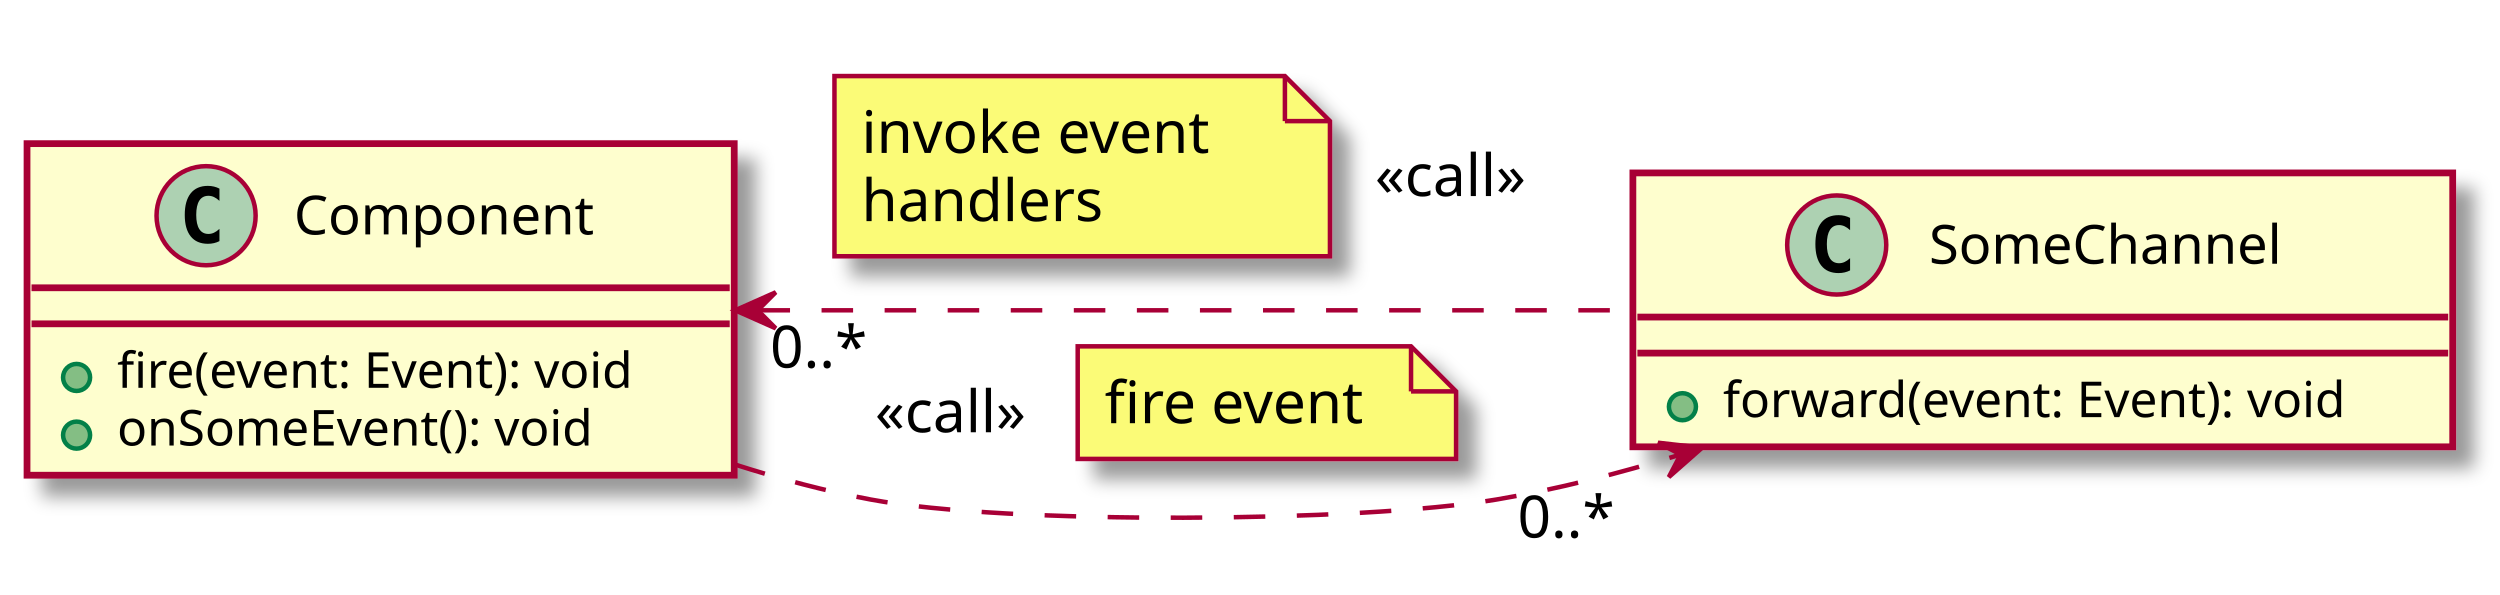
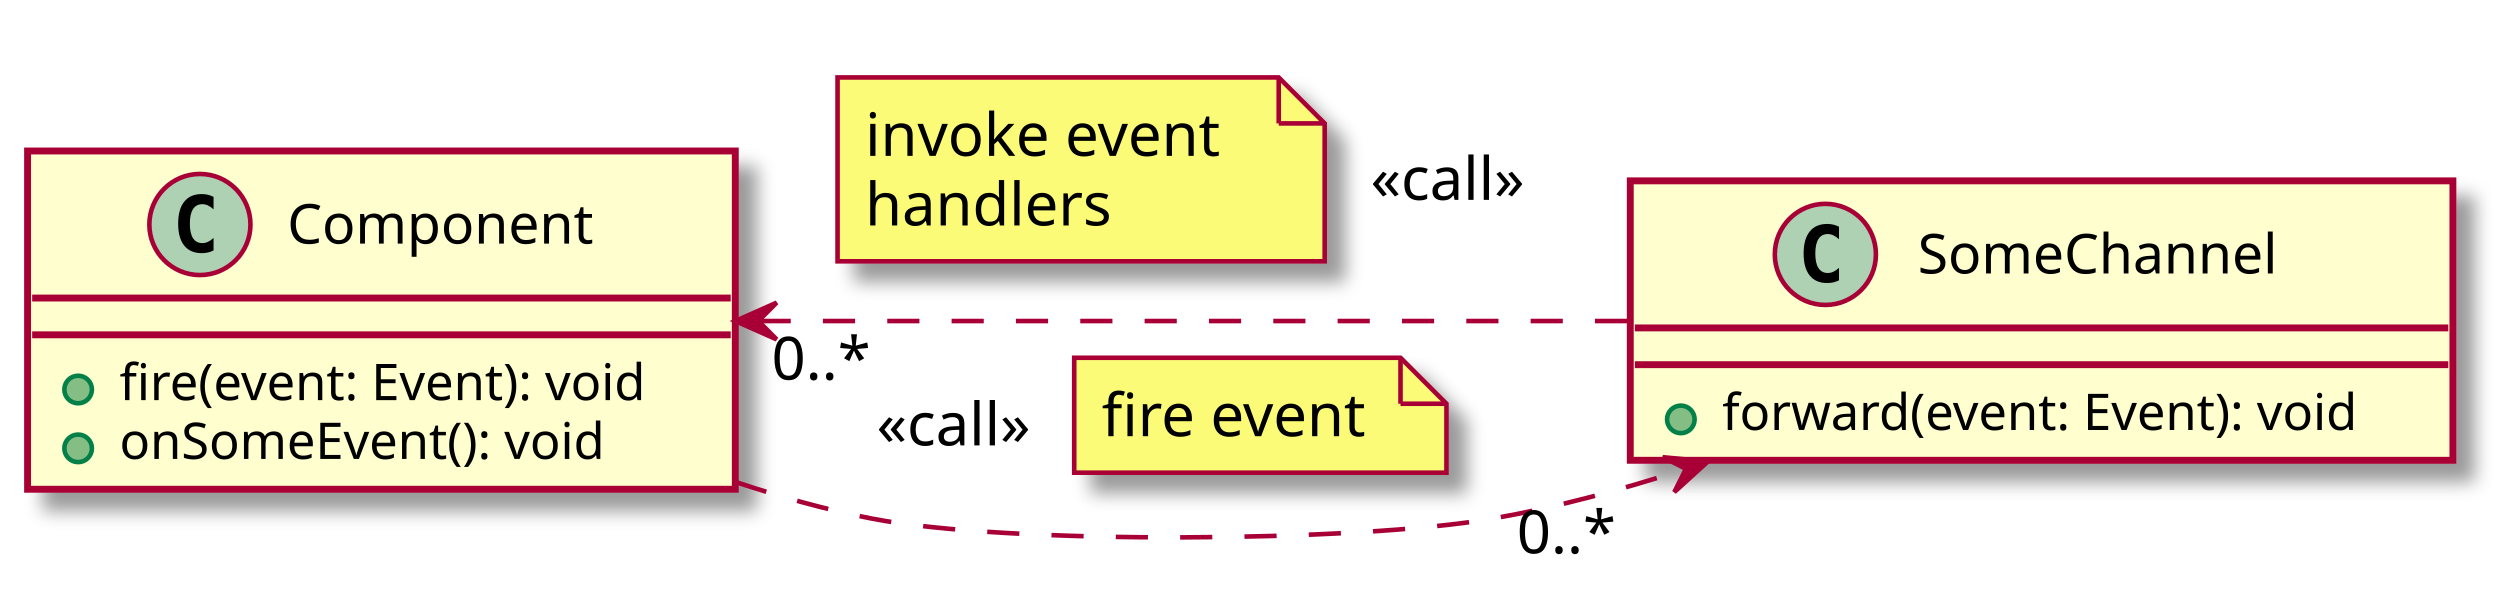
- <svg xmlns="http://www.w3.org/2000/svg" contentScriptType="application/ecmascript" contentStyleType="text/css" height="132px" preserveAspectRatio="none" style="width:555px;height:132px;" version="1.1" viewBox="0 0 555 132" width="555px" zoomAndPan="magnify">
+ <svg xmlns="http://www.w3.org/2000/svg" contentScriptType="application/ecmascript" contentStyleType="text/css" height="133px" preserveAspectRatio="none" style="width:544px;height:133px;" version="1.1" viewBox="0 0 544 133" width="544px" zoomAndPan="magnify">
  <defs>
    <filter height="300%" id="f15vj1q8d3jtbw" width="300%" x="-1" y="-1">
      <feGaussianBlur result="blurOut" stdDeviation="2.0" />
      <feColorMatrix in="blurOut" result="blurOut2" type="matrix" values="0 0 0 0 0 0 0 0 0 0 0 0 0 0 0 0 0 0 .4 0" />
      <feOffset dx="4.0" dy="4.0" in="blurOut2" result="blurOut3" />
      <feBlend in="SourceGraphic" in2="blurOut3" mode="normal" />
    </filter>
  </defs>
  <g>
-     <rect fill="#FEFECE" filter="url(#f15vj1q8d3jtbw)" height="73.609" id="Component" style="stroke: #A80036; stroke-width: 1.5;" width="157" x="6" y="31.888" />
-     <ellipse cx="45.75" cy="47.888" fill="#ADD1B2" rx="11" ry="11" style="stroke: #A80036; stroke-width: 1.0;" />
-     <path d="M48.719,53.529 Q48.141,53.826 47.5,53.974 Q46.859,54.123 46.156,54.123 Q43.656,54.123 42.336,52.474 Q41.016,50.826 41.016,47.701 Q41.016,44.576 42.336,42.92 Q43.656,41.263 46.156,41.263 Q46.859,41.263 47.508,41.42 Q48.156,41.576 48.719,41.873 L48.719,44.592 Q48.094,44.013 47.5,43.74 Q46.906,43.467 46.281,43.467 Q44.938,43.467 44.25,44.537 Q43.562,45.607 43.562,47.701 Q43.562,49.795 44.25,50.865 Q44.938,51.935 46.281,51.935 Q46.906,51.935 47.5,51.662 Q48.094,51.388 48.719,50.81 L48.719,53.529 Z " />
-     <text fill="#000000" font-family="sans-serif" font-size="12" lengthAdjust="spacingAndGlyphs" textLength="70" x="65.25" y="52.043">Component</text>
-     <line style="stroke: #A80036; stroke-width: 1.5;" x1="7" x2="162" y1="63.888" y2="63.888" />
-     <line style="stroke: #A80036; stroke-width: 1.5;" x1="7" x2="162" y1="71.888" y2="71.888" />
-     <ellipse cx="17" cy="83.791" fill="#84BE84" rx="3" ry="3" style="stroke: #038048; stroke-width: 1.0;" />
-     <text fill="#000000" font-family="sans-serif" font-size="11" lengthAdjust="spacingAndGlyphs" textLength="131" x="26" y="86.099">fire(event: Event): void</text>
-     <ellipse cx="17" cy="96.595" fill="#84BE84" rx="3" ry="3" style="stroke: #038048; stroke-width: 1.0;" />
-     <text fill="#000000" font-family="sans-serif" font-size="11" lengthAdjust="spacingAndGlyphs" textLength="118" x="26" y="98.903">onSomeEvent(): void</text>
-     <rect fill="#FEFECE" filter="url(#f15vj1q8d3jtbw)" height="60.805" id="SomeChannel" style="stroke: #A80036; stroke-width: 1.5;" width="182" x="362.5" y="38.388" />
-     <ellipse cx="407.75" cy="54.388" fill="#ADD1B2" rx="11" ry="11" style="stroke: #A80036; stroke-width: 1.0;" />
-     <path d="M410.719,60.029 Q410.141,60.326 409.5,60.474 Q408.859,60.623 408.156,60.623 Q405.656,60.623 404.336,58.974 Q403.016,57.326 403.016,54.201 Q403.016,51.076 404.336,49.42 Q405.656,47.763 408.156,47.763 Q408.859,47.763 409.508,47.92 Q410.156,48.076 410.719,48.373 L410.719,51.092 Q410.094,50.513 409.5,50.24 Q408.906,49.967 408.281,49.967 Q406.938,49.967 406.25,51.037 Q405.562,52.107 405.562,54.201 Q405.562,56.295 406.25,57.365 Q406.938,58.435 408.281,58.435 Q408.906,58.435 409.5,58.162 Q410.094,57.888 410.719,57.31 L410.719,60.029 Z " />
-     <text fill="#000000" font-family="sans-serif" font-size="12" lengthAdjust="spacingAndGlyphs" textLength="83" x="428.25" y="58.543">SomeChannel</text>
-     <line style="stroke: #A80036; stroke-width: 1.5;" x1="363.5" x2="543.5" y1="70.388" y2="70.388" />
-     <line style="stroke: #A80036; stroke-width: 1.5;" x1="363.5" x2="543.5" y1="78.388" y2="78.388" />
-     <ellipse cx="373.5" cy="90.291" fill="#84BE84" rx="3" ry="3" style="stroke: #038048; stroke-width: 1.0;" />
-     <text fill="#000000" font-family="sans-serif" font-size="11" lengthAdjust="spacingAndGlyphs" textLength="156" x="382.5" y="92.599">forward(event: Event): void</text>
-     <path d="M163.1,103.106 C173.091,106.302 183.302,109.034 193.25,110.888 C223.616,116.549 301.789,116.015 332.25,110.888 C345.652,108.633 359.553,105.067 372.953,100.944 " fill="none" id="Component-SomeChannel" style="stroke: #A80036; stroke-width: 1.0; stroke-dasharray: 7.0,7.0;" />
-     <polygon fill="#A80036" points="377.866,99.401,368.081,98.281,373.096,100.899,370.478,105.914,377.866,99.401" style="stroke: #A80036; stroke-width: 1.0;" />
-     <text fill="#000000" font-family="sans-serif" font-size="13" lengthAdjust="spacingAndGlyphs" textLength="39" x="194.25" y="95.955">«call»</text>
-     <polygon fill="#FBFB77" filter="url(#f15vj1q8d3jtbw)" points="239.25,76.888,239.25,101.888,323.25,101.888,323.25,86.888,313.25,76.888,239.25,76.888" style="stroke: #A80036; stroke-width: 1.0;" />
-     <line style="stroke: #A80036; stroke-width: 1.0;" x1="313.25" x2="313.25" y1="76.888" y2="86.888" />
-     <line style="stroke: #A80036; stroke-width: 1.0;" x1="323.25" x2="313.25" y1="86.888" y2="86.888" />
-     <text fill="#000000" font-family="sans-serif" font-size="13" lengthAdjust="spacingAndGlyphs" textLength="63" x="245.25" y="93.955">fire event</text>
-     <text fill="#000000" font-family="sans-serif" font-size="13" lengthAdjust="spacingAndGlyphs" textLength="23" x="336.894" y="119.341">0..*</text>
-     <path d="M168.386,68.888 C226.169,68.888 302.919,68.888 362.231,68.888 " fill="none" id="Component-SomeChannel" style="stroke: #A80036; stroke-width: 1.0; stroke-dasharray: 7.0,7.0;" />
-     <polygon fill="#A80036" points="163.207,68.888,172.207,72.888,168.207,68.888,172.207,64.888,163.207,68.888" style="stroke: #A80036; stroke-width: 1.0;" />
-     <polygon fill="#FBFB77" filter="url(#f15vj1q8d3jtbw)" points="185.25,16.888,185.25,56.888,295.25,56.888,295.25,26.888,285.25,16.888,185.25,16.888" style="stroke: #A80036; stroke-width: 1.0;" />
-     <line style="stroke: #A80036; stroke-width: 1.0;" x1="285.25" x2="285.25" y1="16.888" y2="26.888" />
-     <line style="stroke: #A80036; stroke-width: 1.0;" x1="295.25" x2="285.25" y1="26.888" y2="26.888" />
-     <text fill="#000000" font-family="sans-serif" font-size="13" lengthAdjust="spacingAndGlyphs" textLength="85" x="191.25" y="33.955">invoke event</text>
-     <text fill="#000000" font-family="sans-serif" font-size="13" lengthAdjust="spacingAndGlyphs" textLength="56" x="191.25" y="49.088">handlers</text>
-     <text fill="#000000" font-family="sans-serif" font-size="13" lengthAdjust="spacingAndGlyphs" textLength="39" x="305.25" y="43.522">«call»</text>
-     <text fill="#000000" font-family="sans-serif" font-size="13" lengthAdjust="spacingAndGlyphs" textLength="23" x="170.959" y="81.622">0..*</text>
+     <rect fill="#FEFECE" filter="url(#f15vj1q8d3jtbw)" height="73.609" id="Component" style="stroke: #A80036; stroke-width: 1.5;" width="154" x="6" y="32.854" />
+     <ellipse cx="43.5" cy="48.854" fill="#ADD1B2" rx="11" ry="11" style="stroke: #A80036; stroke-width: 1.0;" />
+     <path d="M46.469,54.495 Q45.891,54.792 45.25,54.94 Q44.609,55.089 43.906,55.089 Q41.406,55.089 40.086,53.44 Q38.766,51.792 38.766,48.667 Q38.766,45.542 40.086,43.886 Q41.406,42.229 43.906,42.229 Q44.609,42.229 45.258,42.386 Q45.906,42.542 46.469,42.839 L46.469,45.557 Q45.844,44.979 45.25,44.706 Q44.656,44.432 44.031,44.432 Q42.688,44.432 42,45.503 Q41.312,46.573 41.312,48.667 Q41.312,50.761 42,51.831 Q42.688,52.901 44.031,52.901 Q44.656,52.901 45.25,52.628 Q45.844,52.354 46.469,51.776 L46.469,54.495 Z " />
+     <text fill="#000000" font-family="sans-serif" font-size="12" lengthAdjust="spacingAndGlyphs" textLength="72" x="62.5" y="53.008">Component</text>
+     <line style="stroke: #A80036; stroke-width: 1.5;" x1="7" x2="159" y1="64.854" y2="64.854" />
+     <line style="stroke: #A80036; stroke-width: 1.5;" x1="7" x2="159" y1="72.854" y2="72.854" />
+     <ellipse cx="17" cy="84.757" fill="#84BE84" rx="3" ry="3" style="stroke: #038048; stroke-width: 1.0;" />
+     <text fill="#000000" font-family="sans-serif" font-size="11" lengthAdjust="spacingAndGlyphs" textLength="128" x="26" y="87.065">fire(event: Event): void</text>
+     <ellipse cx="17" cy="97.561" fill="#84BE84" rx="3" ry="3" style="stroke: #038048; stroke-width: 1.0;" />
+     <text fill="#000000" font-family="sans-serif" font-size="11" lengthAdjust="spacingAndGlyphs" textLength="117" x="26" y="99.869">onSomeEvent(): void</text>
+     <rect fill="#FEFECE" filter="url(#f15vj1q8d3jtbw)" height="60.805" id="SomeChannel" style="stroke: #A80036; stroke-width: 1.5;" width="179" x="354.75" y="39.354" />
+     <ellipse cx="397.2" cy="55.354" fill="#ADD1B2" rx="11" ry="11" style="stroke: #A80036; stroke-width: 1.0;" />
+     <path d="M400.169,60.995 Q399.591,61.292 398.95,61.44 Q398.309,61.589 397.606,61.589 Q395.106,61.589 393.786,59.94 Q392.466,58.292 392.466,55.167 Q392.466,52.042 393.786,50.386 Q395.106,48.729 397.606,48.729 Q398.309,48.729 398.958,48.886 Q399.606,49.042 400.169,49.339 L400.169,52.057 Q399.544,51.479 398.95,51.206 Q398.356,50.932 397.731,50.932 Q396.387,50.932 395.7,52.003 Q395.012,53.073 395.012,55.167 Q395.012,57.261 395.7,58.331 Q396.387,59.401 397.731,59.401 Q398.356,59.401 398.95,59.128 Q399.544,58.854 400.169,58.276 L400.169,60.995 Z " />
+     <text fill="#000000" font-family="sans-serif" font-size="12" lengthAdjust="spacingAndGlyphs" textLength="86" x="417.3" y="59.508">SomeChannel</text>
+     <line style="stroke: #A80036; stroke-width: 1.5;" x1="355.75" x2="532.75" y1="71.354" y2="71.354" />
+     <line style="stroke: #A80036; stroke-width: 1.5;" x1="355.75" x2="532.75" y1="79.354" y2="79.354" />
+     <ellipse cx="365.75" cy="91.257" fill="#84BE84" rx="3" ry="3" style="stroke: #038048; stroke-width: 1.0;" />
+     <text fill="#000000" font-family="sans-serif" font-size="11" lengthAdjust="spacingAndGlyphs" textLength="153" x="374.75" y="93.565">forward(event: Event): void</text>
+     <path d="M160.072,104.881 C169.894,108.154 179.943,110.953 189.75,112.854 C219.202,118.563 295.198,118.019 324.75,112.854 C338.555,110.441 352.871,106.568 366.589,102.11 " fill="none" id="Component-SomeChannel" style="stroke: #A80036; stroke-width: 1.0; stroke-dasharray: 7.0,7.0;" />
+     <polygon fill="#A80036" points="371.614,100.443,361.812,99.481,366.868,102.018,364.331,107.074,371.614,100.443" style="stroke: #A80036; stroke-width: 1.0;" />
+     <text fill="#000000" font-family="sans-serif" font-size="13" lengthAdjust="spacingAndGlyphs" textLength="37" x="190.75" y="96.921">«call»</text>
+     <polygon fill="#FBFB77" filter="url(#f15vj1q8d3jtbw)" points="233.75,77.854,233.75,102.854,314.75,102.854,314.75,87.854,304.75,77.854,233.75,77.854" style="stroke: #A80036; stroke-width: 1.0;" />
+     <line style="stroke: #A80036; stroke-width: 1.0;" x1="304.75" x2="304.75" y1="77.854" y2="87.854" />
+     <line style="stroke: #A80036; stroke-width: 1.0;" x1="314.75" x2="304.75" y1="87.854" y2="87.854" />
+     <text fill="#000000" font-family="sans-serif" font-size="13" lengthAdjust="spacingAndGlyphs" textLength="60" x="239.75" y="94.921">fire event</text>
+     <text fill="#000000" font-family="sans-serif" font-size="13" lengthAdjust="spacingAndGlyphs" textLength="23" x="330.055" y="120.4">0..*</text>
+     <path d="M165.067,69.854 C221.597,69.854 296.684,69.854 354.71,69.854 " fill="none" id="Component-SomeChannel" style="stroke: #A80036; stroke-width: 1.0; stroke-dasharray: 7.0,7.0;" />
+     <polygon fill="#A80036" points="160.001,69.854,169.001,73.854,165.001,69.854,169.001,65.854,160.001,69.854" style="stroke: #A80036; stroke-width: 1.0;" />
+     <polygon fill="#FBFB77" filter="url(#f15vj1q8d3jtbw)" points="182.25,16.854,182.25,56.854,288.25,56.854,288.25,26.854,278.25,16.854,182.25,16.854" style="stroke: #A80036; stroke-width: 1.0;" />
+     <line style="stroke: #A80036; stroke-width: 1.0;" x1="278.25" x2="278.25" y1="16.854" y2="26.854" />
+     <line style="stroke: #A80036; stroke-width: 1.0;" x1="288.25" x2="278.25" y1="26.854" y2="26.854" />
+     <text fill="#000000" font-family="sans-serif" font-size="13" lengthAdjust="spacingAndGlyphs" textLength="81" x="188.25" y="33.921">invoke event</text>
+     <text fill="#000000" font-family="sans-serif" font-size="13" lengthAdjust="spacingAndGlyphs" textLength="55" x="188.25" y="49.054">handlers</text>
+     <text fill="#000000" font-family="sans-serif" font-size="13" lengthAdjust="spacingAndGlyphs" textLength="37" x="298.25" y="43.487">«call»</text>
+     <text fill="#000000" font-family="sans-serif" font-size="13" lengthAdjust="spacingAndGlyphs" textLength="23" x="167.883" y="82.612">0..*</text>
  </g>
</svg>
